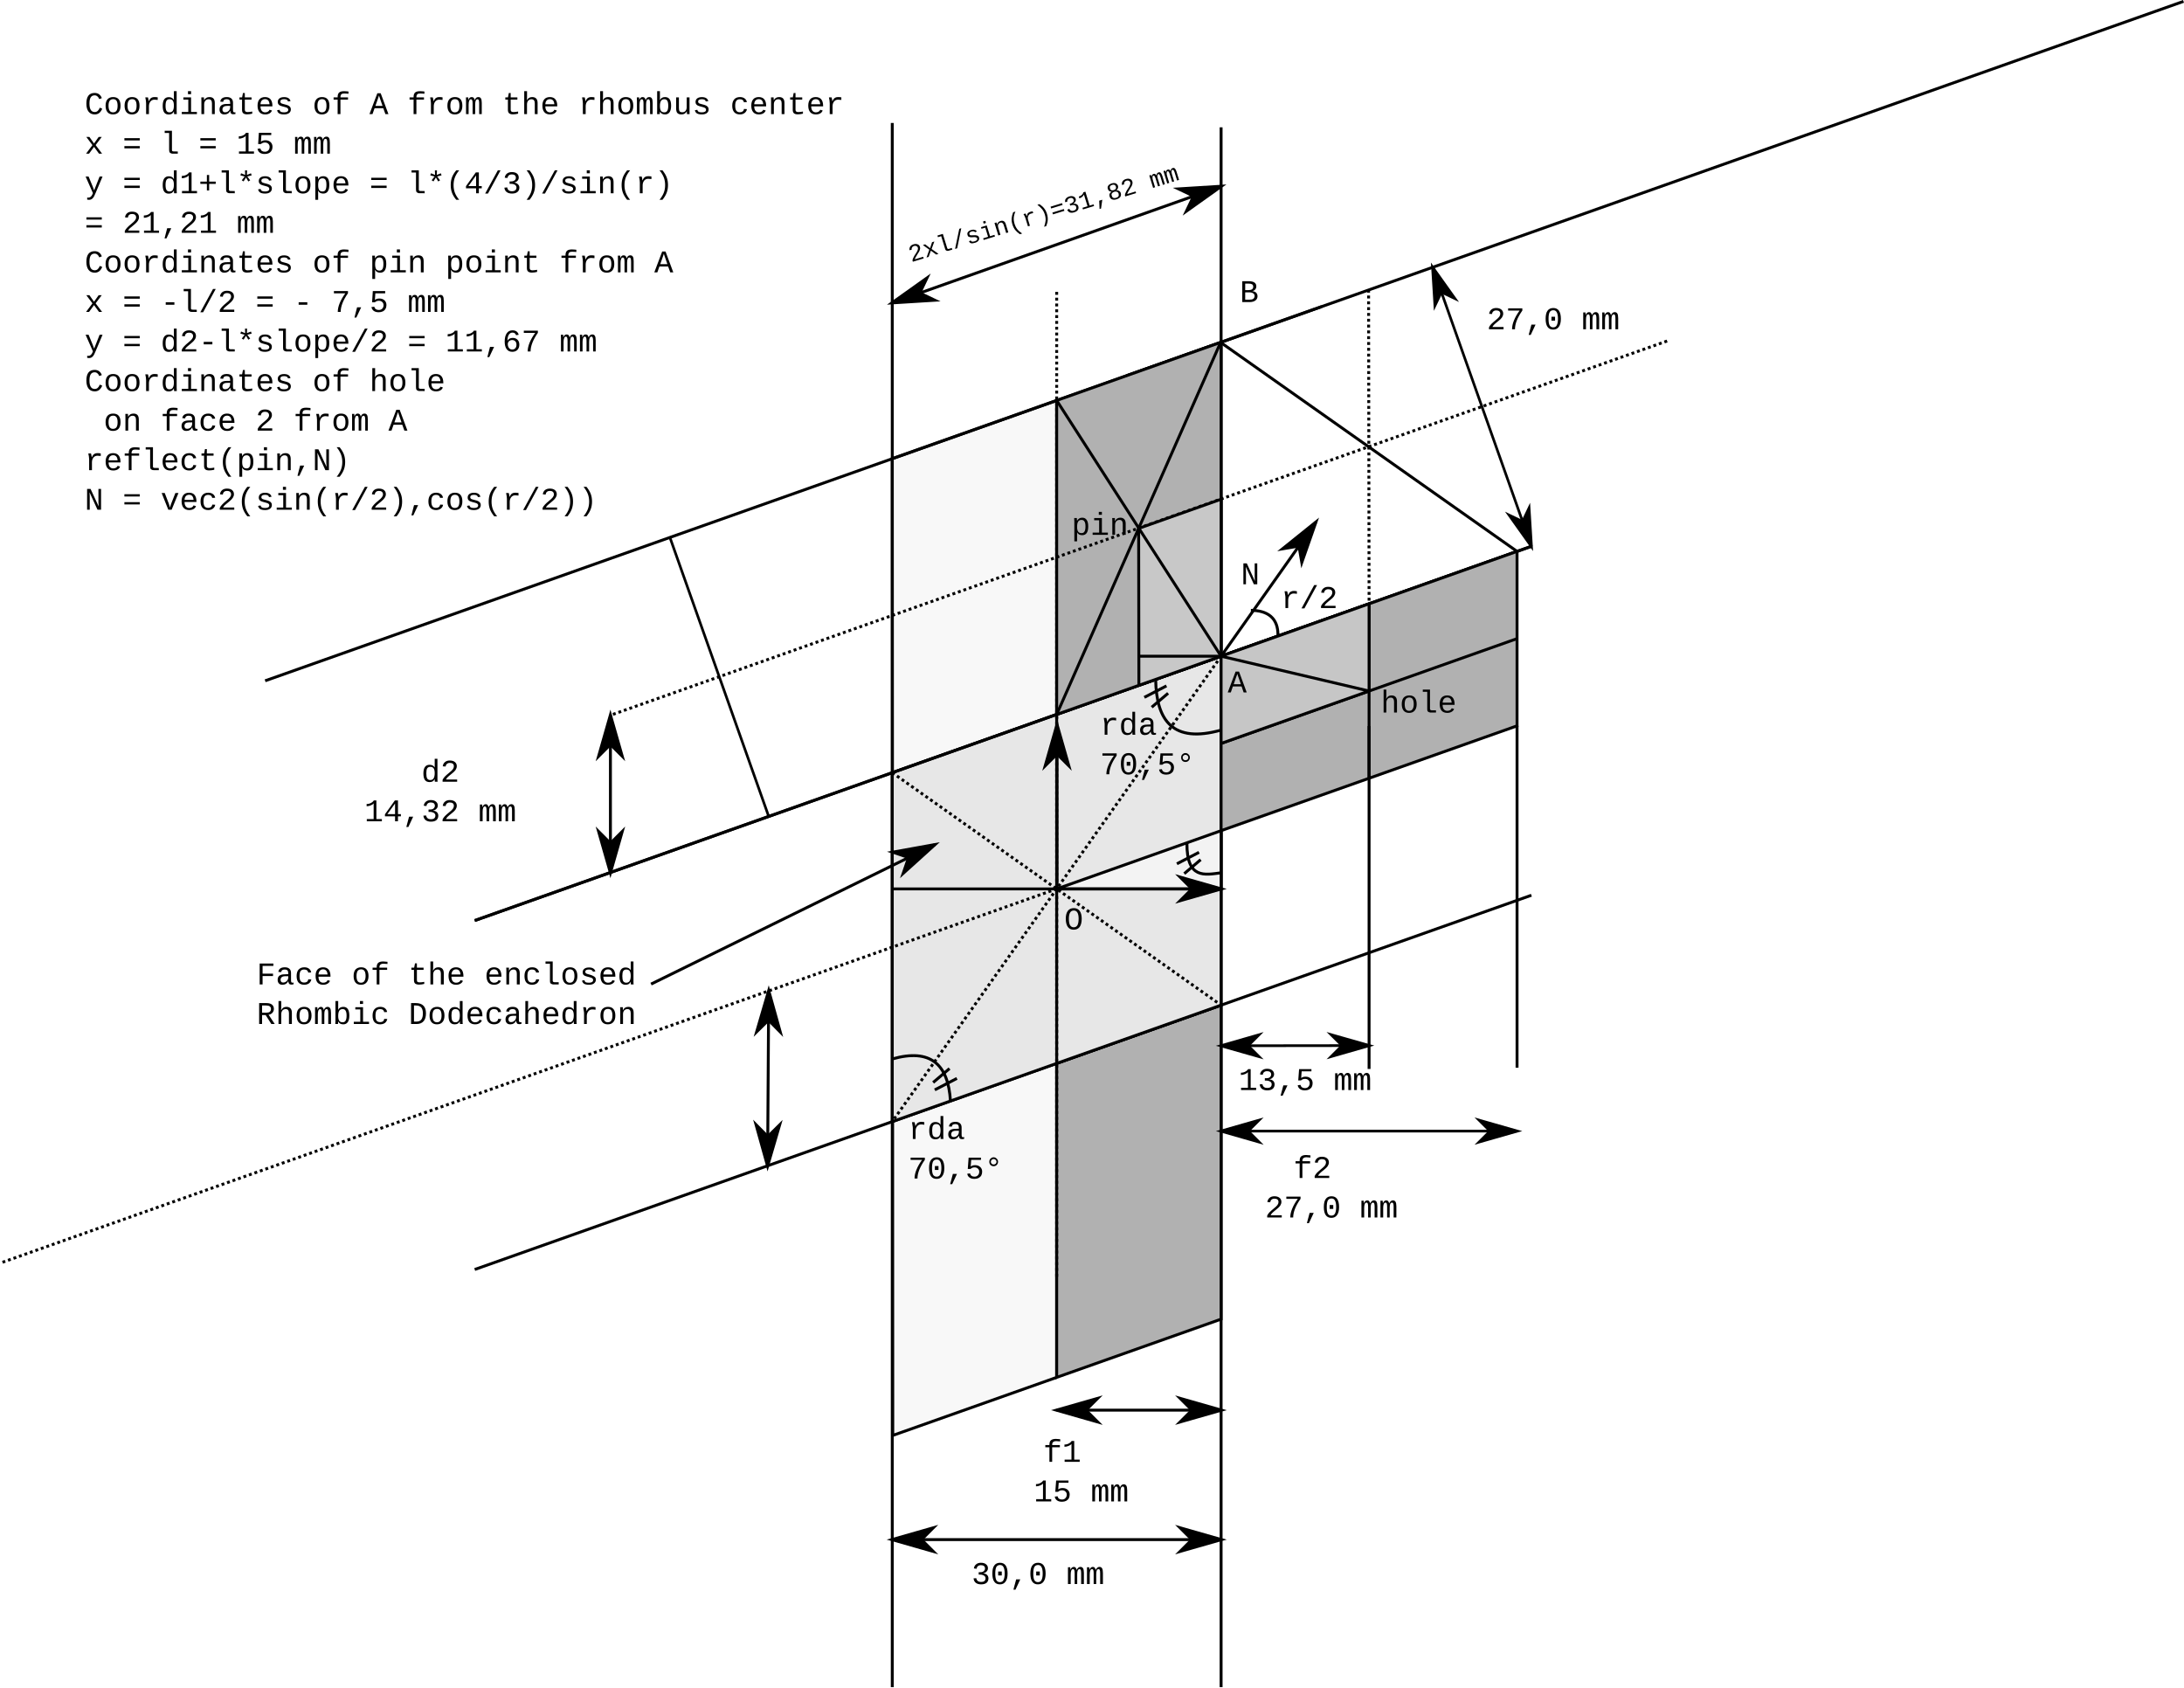
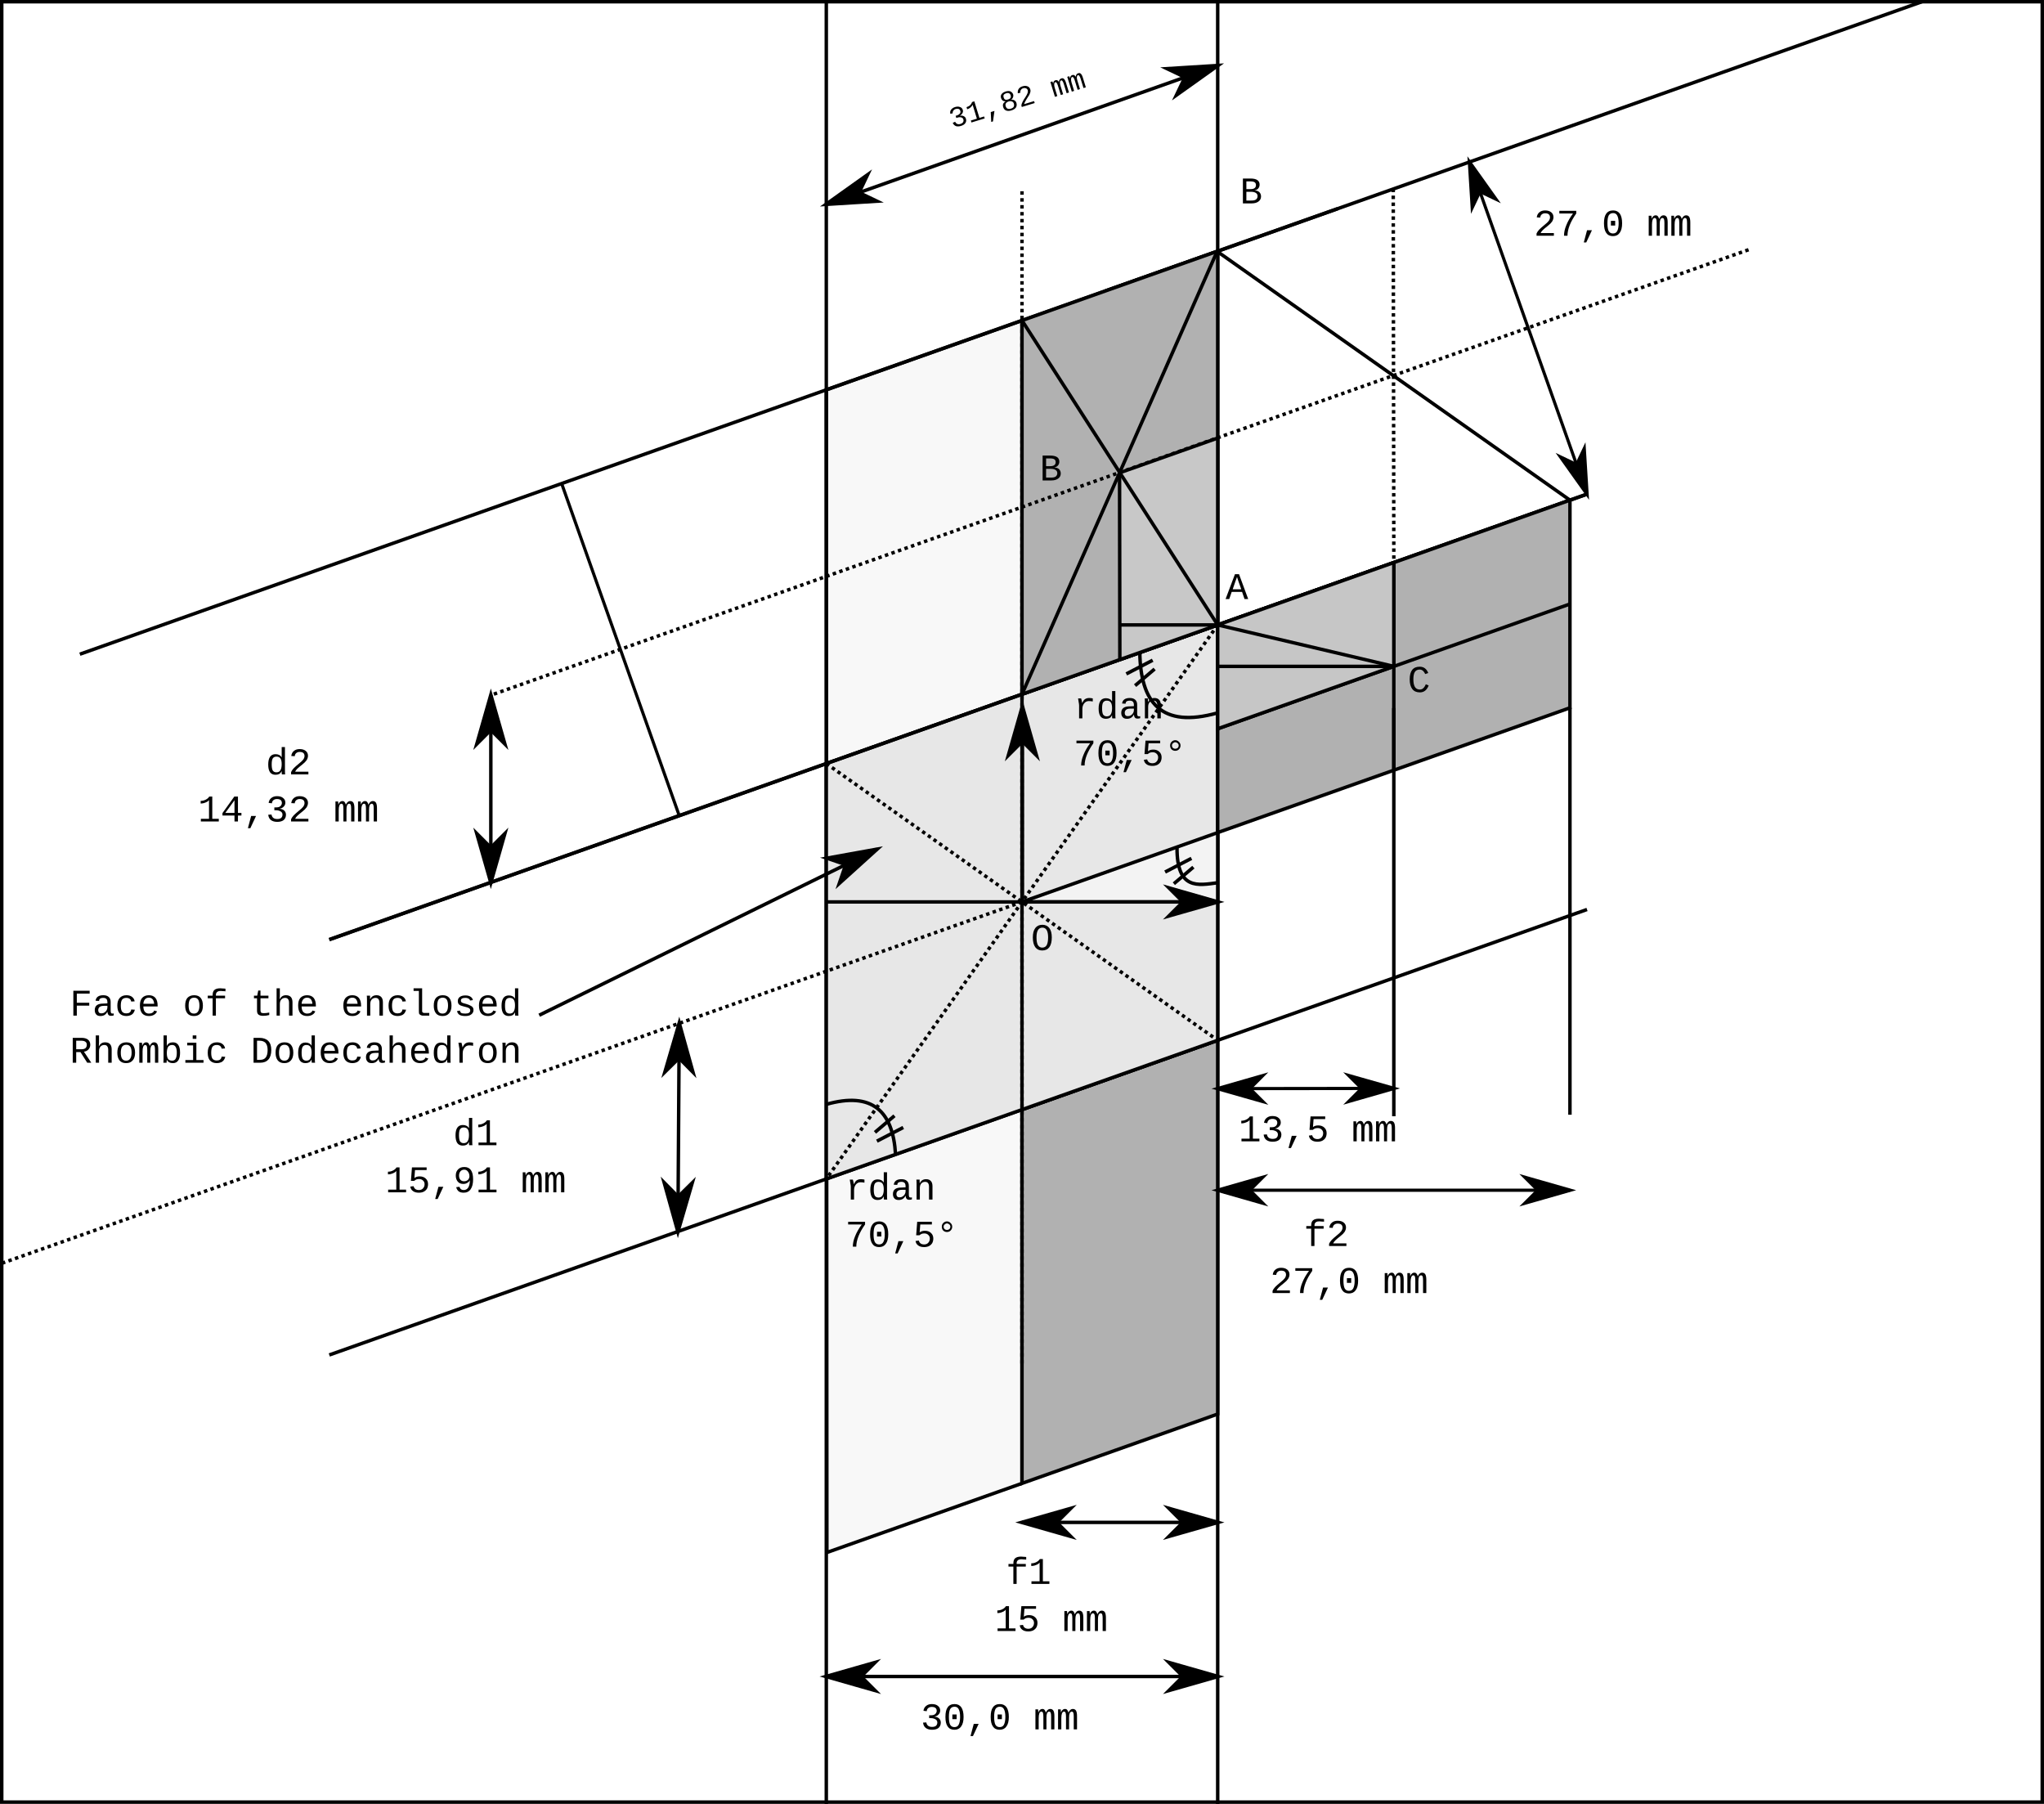
- <svg xmlns="http://www.w3.org/2000/svg" width="199.25mm" height="153.904mm" viewBox="0 0 199.25 153.904" version="1.1" id="svg5">
+ <svg xmlns="http://www.w3.org/2000/svg" width="156.67mm" height="138.234mm" viewBox="0 0 156.67 138.234" version="1.1" id="svg5">
  <defs id="defs2">
+     <rect x="485.177" y="343.243" width="92.473" height="46.81" id="rect32508" />
    <marker style="overflow:visible" id="Arrow1Lend" refX="0" refY="0" orient="auto">
      <path transform="matrix(-0.8,0,0,-0.8,-10,0)" style="fill:context-stroke;fill-rule:evenodd;stroke:context-stroke;stroke-width:1pt" d="M 0,0 5,-5 -12.5,0 5,5 Z" id="path998" />
    </marker>
    <marker style="overflow:visible" id="Arrow1Lstart" refX="0" refY="0" orient="auto">
      <path transform="matrix(0.8,0,0,0.8,10,0)" style="fill:context-stroke;fill-rule:evenodd;stroke:context-stroke;stroke-width:1pt" d="M 0,0 5,-5 -12.5,0 5,5 Z" id="path995" />
    </marker>
    <rect x="448.539" y="339.961" width="276.092" height="185.805" id="rect22213" />
    <marker style="overflow:visible" id="Arrow1Lstart-4" refX="0" refY="0" orient="auto">
      <path transform="matrix(0.8,0,0,0.8,10,0)" style="fill:context-stroke;fill-rule:evenodd;stroke:context-stroke;stroke-width:1pt" d="M 0,0 5,-5 -12.5,0 5,5 Z" id="path995-1" />
    </marker>
    <marker style="overflow:visible" id="Arrow1Lend-2" refX="0" refY="0" orient="auto">
      <path transform="matrix(-0.8,0,0,-0.8,-10,0)" style="fill:context-stroke;fill-rule:evenodd;stroke:context-stroke;stroke-width:1pt" d="M 0,0 5,-5 -12.5,0 5,5 Z" id="path998-6" />
    </marker>
    <marker style="overflow:visible" id="Arrow1Lstart-5" refX="0" refY="0" orient="auto">
      <path transform="matrix(0.8,0,0,0.8,10,0)" style="fill:context-stroke;fill-rule:evenodd;stroke:context-stroke;stroke-width:1pt" d="M 0,0 5,-5 -12.5,0 5,5 Z" id="path995-10" />
    </marker>
    <marker style="overflow:visible" id="Arrow1Lend-5" refX="0" refY="0" orient="auto">
      <path transform="matrix(-0.8,0,0,-0.8,-10,0)" style="fill:context-stroke;fill-rule:evenodd;stroke:context-stroke;stroke-width:1pt" d="M 0,0 5,-5 -12.5,0 5,5 Z" id="path998-8" />
    </marker>
  </defs>
-   <g id="layer1" transform="translate(2.955846,5.404861)">
+   <g id="layer1" transform="translate(-15.11215,-6.565005)">
    <path style="fill:#f8f8f8;fill-opacity:1;stroke:#000000;stroke-width:0.265px;stroke-linecap:butt;stroke-linejoin:miter;stroke-opacity:1" d="m 93.447,120.24 -14.955,5.296 -0.045,-89.1 15,-5.312 -4.5e-5,89.116" id="path16137" />
    <path style="fill:none;stroke:#000000;stroke-width:0.265px;stroke-linecap:butt;stroke-linejoin:miter;stroke-opacity:1" d="M 78.447,5.813 V 148.499" id="path861" />
    <path style="fill:none;stroke:#000000;stroke-width:0.265px;stroke-linecap:butt;stroke-linejoin:miter;stroke-opacity:1" d="M 108.447,6.209 V 148.499" id="path943" />
    <path style="fill:none;stroke:#000000;stroke-width:0.265px;stroke-linecap:butt;stroke-linejoin:miter;stroke-opacity:1" d="M 136.755,44.431 40.352,78.569" id="path951" />
    <path style="fill:#b1b1b1;fill-opacity:1;stroke:#000000;stroke-width:0.265px;stroke-linecap:butt;stroke-linejoin:miter;stroke-opacity:1" d="m 93.447,91.597 15,-5.312 -4e-5,28.643 -15,5.312 z" id="path24614-0" />
    <path style="fill:none;stroke:#000000;stroke-width:0.265px;stroke-linecap:butt;stroke-linejoin:miter;stroke-opacity:1" d="m 136.755,76.261 -96.403,34.138" id="path2291" />
    <path style="fill:#e7e7e7;fill-opacity:1;stroke:#000000;stroke-width:0.265px;stroke-linecap:butt;stroke-linejoin:miter;stroke-opacity:1" d="M 108.447,54.455 78.447,65.079 V 96.909 L 108.447,86.285 Z" id="path2334" />
    <path style="fill:none;stroke:#000000;stroke-width:0.265px;stroke-linecap:butt;stroke-linejoin:miter;stroke-opacity:1" d="M 93.447,59.767 V 91.597" id="path3269" />
    <path style="fill:none;stroke:#000000;stroke-width:0.265px;stroke-linecap:butt;stroke-linejoin:miter;stroke-opacity:1" d="M 78.447,75.682 H 93.447 108.447" id="path3466" />
    <text xml:space="preserve" style="font-size:2.887px;line-height:1.25;font-family:'Courier New';-inkscape-font-specification:'Courier New, Normal';stroke-width:0.265" x="94.137" y="79.373" id="text7595-38">
      <tspan id="tspan7593-3" style="stroke-width:0.265" x="94.137" y="79.373">O</tspan>
    </text>
-     <text xml:space="preserve" style="font-size:2.887px;line-height:1.25;font-family:'Courier New';-inkscape-font-specification:'Courier New, Normal';stroke-width:0.265" x="110.248" y="47.893" id="text7595-38-4">
-       <tspan id="tspan7593-3-5" style="stroke-width:0.265" x="110.248" y="47.893">N</tspan>
-     </text>
    <text xml:space="preserve" style="font-size:2.887px;line-height:1.25;font-family:'Courier New';-inkscape-font-specification:'Courier New, Normal';stroke-width:0.265" x="110.146" y="22.153" id="text7595-1">
      <tspan id="tspan7593-8" style="stroke-width:0.265" x="110.146" y="22.153">B</tspan>
    </text>
    <path style="fill:none;stroke:#000000;stroke-width:0.265px;stroke-linecap:butt;stroke-linejoin:miter;stroke-opacity:1" d="M 136.755,44.431 40.352,78.569" id="path16827" />
    <path style="fill:none;stroke:#000000;stroke-width:0.265px;stroke-linecap:butt;stroke-linejoin:miter;stroke-opacity:1" d="M 117.636,22.559 21.233,56.697" id="path16827-2" />
    <path style="fill:none;stroke:#000000;stroke-width:0.265;stroke-linecap:butt;stroke-linejoin:miter;stroke-miterlimit:4;stroke-dasharray:0.265, 0.265;stroke-dashoffset:0;stroke-opacity:1" d="M 93.447,75.682 -2.956,109.82" id="path16827-2-7" />
    <path style="fill:none;stroke:#000000;stroke-width:0.265px;stroke-linecap:butt;stroke-linejoin:miter;stroke-opacity:1" d="M 196.25,-5.28 99.847,28.858" id="path16827-2-0" />
-     <text xml:space="preserve" transform="matrix(0.2645833,0,0,0.2645833,-113.9128,-87.51264)" id="text22211" style="font-size:10.912px;line-height:1.25;font-family:'Courier New';-inkscape-font-specification:'Courier New, Normal';white-space:pre;shape-inside:url(#rect22213)">
-       <tspan x="448.539" y="349.67" id="tspan33211">Coordinates of A from the rhombus center
- </tspan>
-       <tspan x="448.539" y="363.31" id="tspan33213">x = l = 15 mm
- </tspan>
-       <tspan x="448.539" y="376.951" id="tspan33215">y = d1+l*slope = l*(4/3)/sin(r)
- </tspan>
-       <tspan x="448.539" y="390.591" id="tspan33217">= 21,21 mm
- </tspan>
-       <tspan x="448.539" y="404.231" id="tspan33219">Coordinates of pin point from A
- </tspan>
-       <tspan x="448.539" y="417.871" id="tspan33221">x = -l/2 = - 7,5 mm
- </tspan>
-       <tspan x="448.539" y="431.511" id="tspan33223">y = d2-l*slope/2 = 11,67 mm
- </tspan>
-       <tspan x="448.539" y="445.151" id="tspan33225">Coordinates of hole
- </tspan>
-       <tspan x="448.539" y="458.791" id="tspan33227"> on face 2 from A
- </tspan>
-       <tspan x="448.539" y="472.432" id="tspan33229">reflect(pin,N)
- </tspan>
-       <tspan x="448.539" y="486.072" id="tspan33231">N = vec2(sin(r/2),cos(r/2))</tspan>
-     </text>
    <path style="fill:none;stroke:#000000;stroke-width:0.265px;stroke-linecap:butt;stroke-linejoin:miter;stroke-opacity:1;marker-start:url(#Arrow1Lstart);marker-end:url(#Arrow1Lend)" d="M 78.447,22.216 108.447,11.593" id="path872" />
    <path style="fill:none;stroke:#000000;stroke-width:0.265px;stroke-linecap:butt;stroke-linejoin:miter;stroke-opacity:1;marker-start:url(#Arrow1Lstart-4);marker-end:url(#Arrow1Lend-2)" d="M 67.175,84.986 67.073,100.937" id="path872-3" />
    <path style="fill:none;stroke:#000000;stroke-width:0.265px;stroke-linecap:butt;stroke-linejoin:miter;stroke-opacity:1;marker-start:url(#Arrow1Lstart);marker-end:url(#Arrow1Lend)" d="M 93.447,123.23 H 108.447" id="path874" />
    <path style="fill:none;stroke:#000000;stroke-width:0.265;stroke-linecap:butt;stroke-linejoin:miter;stroke-miterlimit:4;stroke-dasharray:0.265, 0.265;stroke-dashoffset:0;stroke-opacity:1" d="M 93.447,21.222 V 111.147" id="path876" />
    <path style="fill:none;stroke:#000000;stroke-width:0.265px;stroke-linecap:butt;stroke-linejoin:miter;stroke-opacity:1;marker-end:url(#Arrow1Lend)" d="M 93.477,75.712 V 60.712" id="path1389" />
    <path style="fill:#f3f3f3;fill-opacity:1;stroke:#000000;stroke-width:0.265px;stroke-linecap:butt;stroke-linejoin:miter;stroke-opacity:1" d="m 93.447,75.682 h 15 l 5e-5,-5.312 z" id="path67446" />
    <path style="fill:none;stroke:#000000;stroke-width:0.265;stroke-linecap:butt;stroke-linejoin:miter;stroke-miterlimit:4;stroke-dasharray:0.265, 0.265;stroke-dashoffset:0;stroke-opacity:1" d="m 78.447,65.079 30,21.206" id="path1033" />
    <path style="fill:none;stroke:#000000;stroke-width:0.265px;stroke-linecap:butt;stroke-linejoin:miter;stroke-opacity:1;marker-end:url(#Arrow1Lend)" d="M 93.447,75.682 H 108.447" id="path1345" />
    <path style="fill:none;stroke:#000000;stroke-width:0.265;stroke-linecap:butt;stroke-linejoin:miter;stroke-miterlimit:4;stroke-dasharray:0.265, 0.265;stroke-dashoffset:0;stroke-opacity:1" d="M 108.447,54.455 78.447,96.909" id="path1035" />
    <text xml:space="preserve" style="font-size:2.887px;line-height:1.25;font-family:'Courier New';-inkscape-font-specification:'Courier New, Normal';text-align:center;text-anchor:middle;stroke-width:0.265" x="100.019" y="127.945" id="text7595-3">
      <tspan id="tspan7593-2" style="text-align:center;text-anchor:middle;stroke-width:0.265" x="100.019" y="127.945">f1</tspan>
      <tspan style="text-align:center;text-anchor:middle;stroke-width:0.265" x="100.019" y="131.554" id="tspan8513">15 mm</tspan>
    </text>
    <text xml:space="preserve" style="font-size:2.887px;line-height:1.25;font-family:'Courier New';-inkscape-font-specification:'Courier New, Normal';stroke-width:0.265" x="85.674" y="139.089" id="text7595-3-828">
      <tspan style="stroke-width:0.265" x="85.674" y="139.089" id="tspan18034">30,0 mm</tspan>
    </text>
    <text xml:space="preserve" style="font-size:2.887px;line-height:1.25;font-family:'Courier New';-inkscape-font-specification:'Courier New, Normal';stroke-width:0.265" x="132.685" y="24.63" id="text7595-3-82">
      <tspan style="stroke-width:0.265" x="132.685" y="24.63" id="tspan12522">27,0 mm</tspan>
    </text>
    <text xml:space="preserve" style="font-size:2.887px;line-height:1.25;font-family:'Courier New';-inkscape-font-specification:'Courier New, Normal';stroke-width:0.265" x="110.05" y="86.811" id="text7595-3-82-3">
      <tspan style="stroke-width:0.265" x="110.05" y="86.811" id="tspan43999" />
      <tspan style="stroke-width:0.265" x="110.05" y="90.42" id="tspan12522-0" />
      <tspan style="stroke-width:0.265" x="110.05" y="94.028" id="tspan51968">13,5 mm</tspan>
    </text>
    <text xml:space="preserve" style="font-size:2.887px;line-height:1.25;font-family:'Courier New';-inkscape-font-specification:'Courier New, Normal';text-align:center;text-anchor:middle;stroke-width:0.265" x="122.845" y="102.05" id="text7595-3-82-3-9">
      <tspan style="text-align:center;text-anchor:middle;stroke-width:0.265" x="122.845" y="102.05" id="tspan12522-0-3">f2</tspan>
      <tspan style="text-align:center;text-anchor:middle;stroke-width:0.265" x="122.845" y="105.659" id="tspan1369">27,0 mm</tspan>
    </text>
    <text xml:space="preserve" style="font-size:2.887px;line-height:1.25;font-family:'Courier New';-inkscape-font-specification:'Courier New, Normal';stroke-width:0.265" x="20.453" y="84.395" id="text7595-3-82-6">
      <tspan style="stroke-width:0.265" x="20.453" y="84.395" id="tspan12522-6">Face of the enclosed</tspan>
      <tspan style="stroke-width:0.265" x="20.453" y="88.004" id="tspan78411">Rhombic Dodecahedron</tspan>
      <tspan style="stroke-width:0.265" x="20.453" y="91.613" id="tspan79545" />
      <tspan style="stroke-width:0.265" x="20.453" y="95.222" id="tspan56801" />
    </text>
    <text xml:space="preserve" style="font-size:2.887px;line-height:1.25;font-family:'Courier New';-inkscape-font-specification:'Courier New, Normal';text-align:center;text-anchor:middle;stroke-width:0.265" x="43.282" y="65.907" id="text7595-3-82-6-1">
      <tspan style="text-align:center;text-anchor:middle;stroke-width:0.265" x="43.282" y="65.907" id="tspan21254">d2</tspan>
      <tspan style="text-align:center;text-anchor:middle;stroke-width:0.265" x="43.282" y="69.516" id="tspan28025">14,32 mm</tspan>
      <tspan style="text-align:center;text-anchor:middle;stroke-width:0.265" x="43.282" y="73.125" id="tspan56801-9" />
    </text>
+     <text xml:space="preserve" style="font-size:2.887px;line-height:1.25;font-family:'Courier New';-inkscape-font-specification:'Courier New, Normal';text-align:center;text-anchor:middle;stroke-width:0.265" x="57.637" y="94.326" id="text7595-3-82-6-1-0">
+       <tspan style="text-align:center;text-anchor:middle;stroke-width:0.265" x="57.637" y="94.326" id="tspan21254-4">d1</tspan>
+       <tspan style="text-align:center;text-anchor:middle;stroke-width:0.265" x="57.637" y="97.935" id="tspan28025-4">15,91 mm</tspan>
+       <tspan style="text-align:center;text-anchor:middle;stroke-width:0.265" x="57.637" y="101.543" id="tspan56801-9-0" />
+     </text>
    <text xml:space="preserve" style="font-size:2.887px;line-height:1.25;font-family:'Courier New';-inkscape-font-specification:'Courier New, Normal';stroke-width:0.265" x="79.901" y="98.494" id="text7595-3-8">
-       <tspan id="tspan7593-2-1" style="stroke-width:0.265" x="79.901" y="98.494">rda</tspan>
+       <tspan id="tspan7593-2-1" style="stroke-width:0.265" x="79.901" y="98.494">rdan</tspan>
      <tspan style="stroke-width:0.265" x="79.901" y="102.103" id="tspan14300">70,5°</tspan>
    </text>
    <text xml:space="preserve" style="font-size:2.887px;line-height:1.25;font-family:'Courier New';-inkscape-font-specification:'Courier New, Normal';stroke-width:0.265" x="97.404" y="61.62" id="text7595-3-8-0">
-       <tspan id="tspan7593-2-1-7" style="stroke-width:0.265" x="97.404" y="61.62">rda</tspan>
+       <tspan id="tspan7593-2-1-7" style="stroke-width:0.265" x="97.404" y="61.62">rdan</tspan>
      <tspan style="stroke-width:0.265" x="97.404" y="65.229" id="tspan15142">70,5°</tspan>
    </text>
-     <text xml:space="preserve" style="font-size:2.887px;line-height:1.25;font-family:'Courier New';-inkscape-font-specification:'Courier New, Normal';stroke-width:0.265" x="113.895" y="50.063" id="text7595-3-8-0-1">
-       <tspan id="tspan7593-2-1-7-2" style="stroke-width:0.265" x="113.895" y="50.063">r/2</tspan>
-     </text>
    <path style="fill:none;stroke:#000000;stroke-width:0.265px;stroke-linecap:butt;stroke-linejoin:miter;stroke-opacity:1" d="m 78.447,91.194 c 3.489,-0.991 5.108,0.485 5.308,3.836" id="path1645" />
-     <text xml:space="preserve" style="font-size:2.252px;line-height:1.25;font-family:'Courier New';-inkscape-font-specification:'Courier New, Normal';stroke-width:0.206" x="71.2" y="41.255" id="text7595-3-4" transform="rotate(-17.08489)">
-       <tspan id="tspan7593-2-5" style="stroke-width:0.206" x="71.2" y="41.255">2xl/sin(r)=31,82 mm</tspan>
+     <text xml:space="preserve" style="font-size:2.252px;line-height:1.25;font-family:'Courier New';-inkscape-font-specification:'Courier New, Normal';stroke-width:0.206" x="79.409" y="41.563" id="text7595-3-4" transform="rotate(-17.08489)">
+       <tspan id="tspan7593-2-5" style="stroke-width:0.206" x="79.409" y="41.563">31,82 mm</tspan>
    </text>
    <path style="fill:none;stroke:#000000;stroke-width:0.265px;stroke-linecap:butt;stroke-linejoin:miter;stroke-opacity:1;marker-start:url(#Arrow1Lstart);marker-end:url(#Arrow1Lend)" d="m 78.447,135.039 h 30" id="path17573" />
    <path style="fill:none;stroke:#000000;stroke-width:0.239px;stroke-linecap:butt;stroke-linejoin:miter;stroke-opacity:1" d="m 67.175,69.071 -9.013,-25.451" id="path22902" />
    <path style="fill:none;stroke:#000000;stroke-width:0.239px;stroke-linecap:butt;stroke-linejoin:miter;stroke-opacity:1;marker-start:url(#Arrow1Lstart);marker-end:url(#Arrow1Lend)" d="M 136.755,44.431 127.743,18.98" id="path22902-8" />
    <path style="fill:#b1b1b1;fill-opacity:1;stroke:#000000;stroke-width:0.265px;stroke-linecap:butt;stroke-linejoin:miter;stroke-opacity:1" d="m 93.447,31.124 15,-5.312 -4e-5,28.643 -15,5.312 z" id="path24614" />
    <path style="fill:#b1b1b1;fill-opacity:1;stroke:#000000;stroke-width:0.265px;stroke-linecap:butt;stroke-linejoin:miter;stroke-opacity:1" d="M 108.447,54.455 V 70.368 l 27,-9.561 -4e-5,-15.913 z" id="path24614-5" />
    <path style="fill:none;stroke:#000000;stroke-width:0.265px;stroke-linecap:butt;stroke-linejoin:miter;stroke-opacity:1" d="M 93.447,31.124 108.447,54.455" id="path25360" />
    <path style="fill:none;stroke:#000000;stroke-width:0.265;stroke-linecap:butt;stroke-linejoin:miter;stroke-miterlimit:4;stroke-dasharray:0.265, 0.265;stroke-dashoffset:0;stroke-opacity:1" d="M 149.137,25.703 52.734,59.841" id="path2291-2" />
    <path style="fill:none;stroke:#000000;stroke-width:0.265px;stroke-linecap:butt;stroke-linejoin:miter;stroke-opacity:1" d="M 108.402,25.828 93.447,59.767" id="path25362" />
    <text xml:space="preserve" style="font-size:2.887px;line-height:1.25;font-family:'Courier New';-inkscape-font-specification:'Courier New, Normal';stroke-width:0.265" x="94.794" y="43.385" id="text7595-2">
-       <tspan id="tspan7593-6" style="stroke-width:0.265" x="94.794" y="43.385">pin</tspan>
+       <tspan id="tspan7593-6" style="stroke-width:0.265" x="94.794" y="43.385">B</tspan>
    </text>
-     <path style="fill:none;stroke:#000000;stroke-width:0.265px;stroke-linecap:butt;stroke-linejoin:miter;stroke-opacity:1;marker-end:url(#Arrow1Lend)" d="M 108.43,54.48 117.087,42.23" id="path26304" />
    <path style="fill:#c8c8c8;fill-opacity:1;stroke:#000000;stroke-width:0.265px;stroke-linecap:butt;stroke-linejoin:miter;stroke-opacity:1" d="m 100.947,57.111 -0.022,-14.313 7.523,-2.664 1e-5,14.321 -7.5,2.656" id="path25436" />
    <path style="fill:none;stroke:#000000;stroke-width:0.265px;stroke-linecap:butt;stroke-linejoin:miter;stroke-opacity:1" d="m 100.947,42.79 7.5,11.666" id="path26098" />
    <text xml:space="preserve" style="font-size:2.887px;line-height:1.25;font-family:'Courier New';-inkscape-font-specification:'Courier New, Normal';stroke-width:0.265" x="123.009" y="59.594" id="text7595-2-6">
-       <tspan id="tspan7593-6-2" style="stroke-width:0.265" x="123.009" y="59.594">hole</tspan>
+       <tspan id="tspan7593-6-2" style="stroke-width:0.265" x="123.009" y="59.594">C</tspan>
    </text>
    <path style="fill:none;stroke:#000000;stroke-width:0.265px;stroke-linecap:butt;stroke-linejoin:miter;stroke-opacity:1" d="m 102.477,56.57 c 0.056,3.792 1.596,5.857 5.971,4.623" id="path34604" />
    <path style="fill:none;stroke:#000000;stroke-width:0.265px;stroke-linecap:butt;stroke-linejoin:miter;stroke-opacity:1" d="m 108.402,25.828 27.045,19.066" id="path36929" />
    <path style="fill:none;stroke:#000000;stroke-width:0.265px;stroke-linecap:butt;stroke-linejoin:miter;stroke-opacity:1" d="m 108.447,62.412 27,-9.561" id="path38713" />
    <path style="fill:none;stroke:#000000;stroke-width:0.265px;stroke-linecap:butt;stroke-linejoin:miter;stroke-opacity:1" d="m 121.947,49.675 2e-5,15.913" id="path38715" />
    <path style="fill:#c6c6c6;fill-opacity:1;stroke:#000000;stroke-width:0.265px;stroke-linecap:butt;stroke-linejoin:miter;stroke-opacity:1" d="m 108.447,54.455 5e-5,7.956 13.5,-4.781 -1e-5,-7.956 -13.5,4.781 13.5,3.176" id="path41045" />
-     <text xml:space="preserve" style="font-size:2.887px;line-height:1.25;font-family:'Courier New';-inkscape-font-specification:'Courier New, Normal';stroke-width:0.265" x="109.05" y="57.764" id="text7595">
-       <tspan id="tspan7593" style="stroke-width:0.265" x="109.05" y="57.764">A</tspan>
+     <text xml:space="preserve" style="font-size:2.887px;line-height:1.25;font-family:'Courier New';-inkscape-font-specification:'Courier New, Normal';stroke-width:0.265" x="109.05" y="52.472" id="text7595">
+       <tspan id="tspan7593" style="stroke-width:0.265" x="109.05" y="52.472">A</tspan>
    </text>
    <path style="fill:none;stroke:#000000;stroke-width:0.265px;stroke-linecap:butt;stroke-linejoin:miter;stroke-opacity:1" d="M 135.447,60.807 V 91.99" id="path42290" />
    <path style="fill:none;stroke:#000000;stroke-width:0.245;stroke-linecap:butt;stroke-linejoin:miter;stroke-miterlimit:4;stroke-dasharray:none;stroke-opacity:1;marker-start:url(#Arrow1Lstart);marker-end:url(#Arrow1Lend)" d="m 108.447,97.775 h 27" id="path42414" />
    <path style="fill:none;stroke:#000000;stroke-width:0.245;stroke-linecap:butt;stroke-linejoin:miter;stroke-miterlimit:4;stroke-dasharray:none;stroke-opacity:1;marker-start:url(#Arrow1Lstart-5);marker-end:url(#Arrow1Lend-5)" d="m 108.447,89.99 13.5,-0.017" id="path42414-0" />
    <path style="fill:none;stroke:#000000;stroke-width:0.265;stroke-linecap:butt;stroke-linejoin:miter;stroke-miterlimit:4;stroke-dasharray:none;stroke-dashoffset:0;stroke-opacity:1" d="M 121.947,60.825 V 92.106" id="path49892" />
    <path style="fill:none;stroke:#000000;stroke-width:0.265;stroke-linecap:butt;stroke-linejoin:miter;stroke-miterlimit:4;stroke-dasharray:0.265, 0.265;stroke-dashoffset:0;stroke-opacity:1" d="m 121.925,35.34 0.022,14.335" id="path53204" />
    <path style="fill:none;stroke:#000000;stroke-width:0.265;stroke-linecap:butt;stroke-linejoin:miter;stroke-miterlimit:4;stroke-dasharray:0.265, 0.265;stroke-dashoffset:0;stroke-opacity:1" d="m 121.902,21.026 0.022,14.335" id="path53204-2" />
    <path style="fill:none;stroke:#000000;stroke-width:0.265px;stroke-linecap:butt;stroke-linejoin:miter;stroke-opacity:1" d="m 105.329,71.516 c -0.014,3.285 1.607,2.893 3.142,2.693" id="path77842" />
    <path style="fill:none;stroke:#000000;stroke-width:0.265px;stroke-linecap:butt;stroke-linejoin:miter;stroke-opacity:1" d="m 108.447,54.455 h -7.504" id="path9511" />
-     <path style="fill:none;stroke:#000000;stroke-width:0.265px;stroke-linecap:butt;stroke-linejoin:miter;stroke-opacity:1" d="m 113.633,52.59 c 0.037,-1.645 -0.963,-2.309 -2.469,-2.319" id="path26942" />
    <path style="fill:none;stroke:#000000;stroke-width:0.265px;stroke-linecap:butt;stroke-linejoin:miter;stroke-opacity:1;marker-start:url(#Arrow1Lstart);marker-end:url(#Arrow1Lend)" d="M 52.734,74.184 V 59.841" id="path11231" />
    <path style="fill:none;stroke:#000000;stroke-width:0.265px;stroke-linecap:butt;stroke-linejoin:miter;stroke-opacity:1" d="m 83.671,92.069 -1.496,1.272" id="path17891" />
    <path style="fill:none;stroke:#000000;stroke-width:0.265px;stroke-linecap:butt;stroke-linejoin:miter;stroke-opacity:1" d="m 84.345,92.967 -2.02,1.047" id="path17893" />
    <path style="fill:none;stroke:#000000;stroke-width:0.265px;stroke-linecap:butt;stroke-linejoin:miter;stroke-opacity:1" d="m 105.087,74.288 1.496,-1.272" id="path17891-6" />
    <path style="fill:none;stroke:#000000;stroke-width:0.265px;stroke-linecap:butt;stroke-linejoin:miter;stroke-opacity:1" d="m 104.414,73.391 2.02,-1.047" id="path17893-9" />
    <path style="fill:none;stroke:#000000;stroke-width:0.265px;stroke-linecap:butt;stroke-linejoin:miter;stroke-opacity:1" d="m 102.116,59.106 1.496,-1.272" id="path17891-6-2" />
    <path style="fill:none;stroke:#000000;stroke-width:0.265px;stroke-linecap:butt;stroke-linejoin:miter;stroke-opacity:1" d="m 101.443,58.208 2.02,-1.047" id="path17893-9-8" />
    <path style="fill:none;stroke:#000000;stroke-width:0.265px;stroke-linecap:butt;stroke-linejoin:miter;stroke-opacity:1;marker-end:url(#Arrow1Lend)" d="M 56.441,84.364 82.325,71.647" id="path26426" />
+     <text xml:space="preserve" transform="matrix(0.2645833,0,0,0.2645833,-2.955846,-5.404861)" id="text32506" style="font-size:10.912px;line-height:1.25;font-family:'Courier New';-inkscape-font-specification:'Courier New, Normal';white-space:pre;shape-inside:url(#rect32508)" />
+     <path style="fill:none;stroke:#000000;stroke-width:0.265px;stroke-linecap:butt;stroke-linejoin:miter;stroke-opacity:1" d="m 108.447,57.631 h 13.5" id="path33681" />
+     <rect style="font-variation-settings:normal;opacity:1;vector-effect:none;fill:none;fill-opacity:1;fill-rule:evenodd;stroke:#000000;stroke-width:0.267px;stroke-linecap:butt;stroke-linejoin:miter;stroke-miterlimit:4;stroke-dasharray:none;stroke-dashoffset:0;stroke-opacity:1;-inkscape-stroke:none;stop-color:#000000;stop-opacity:1" id="rect35141" width="156.403" height="137.968" x="15.245" y="6.698" />
  </g>
</svg>
